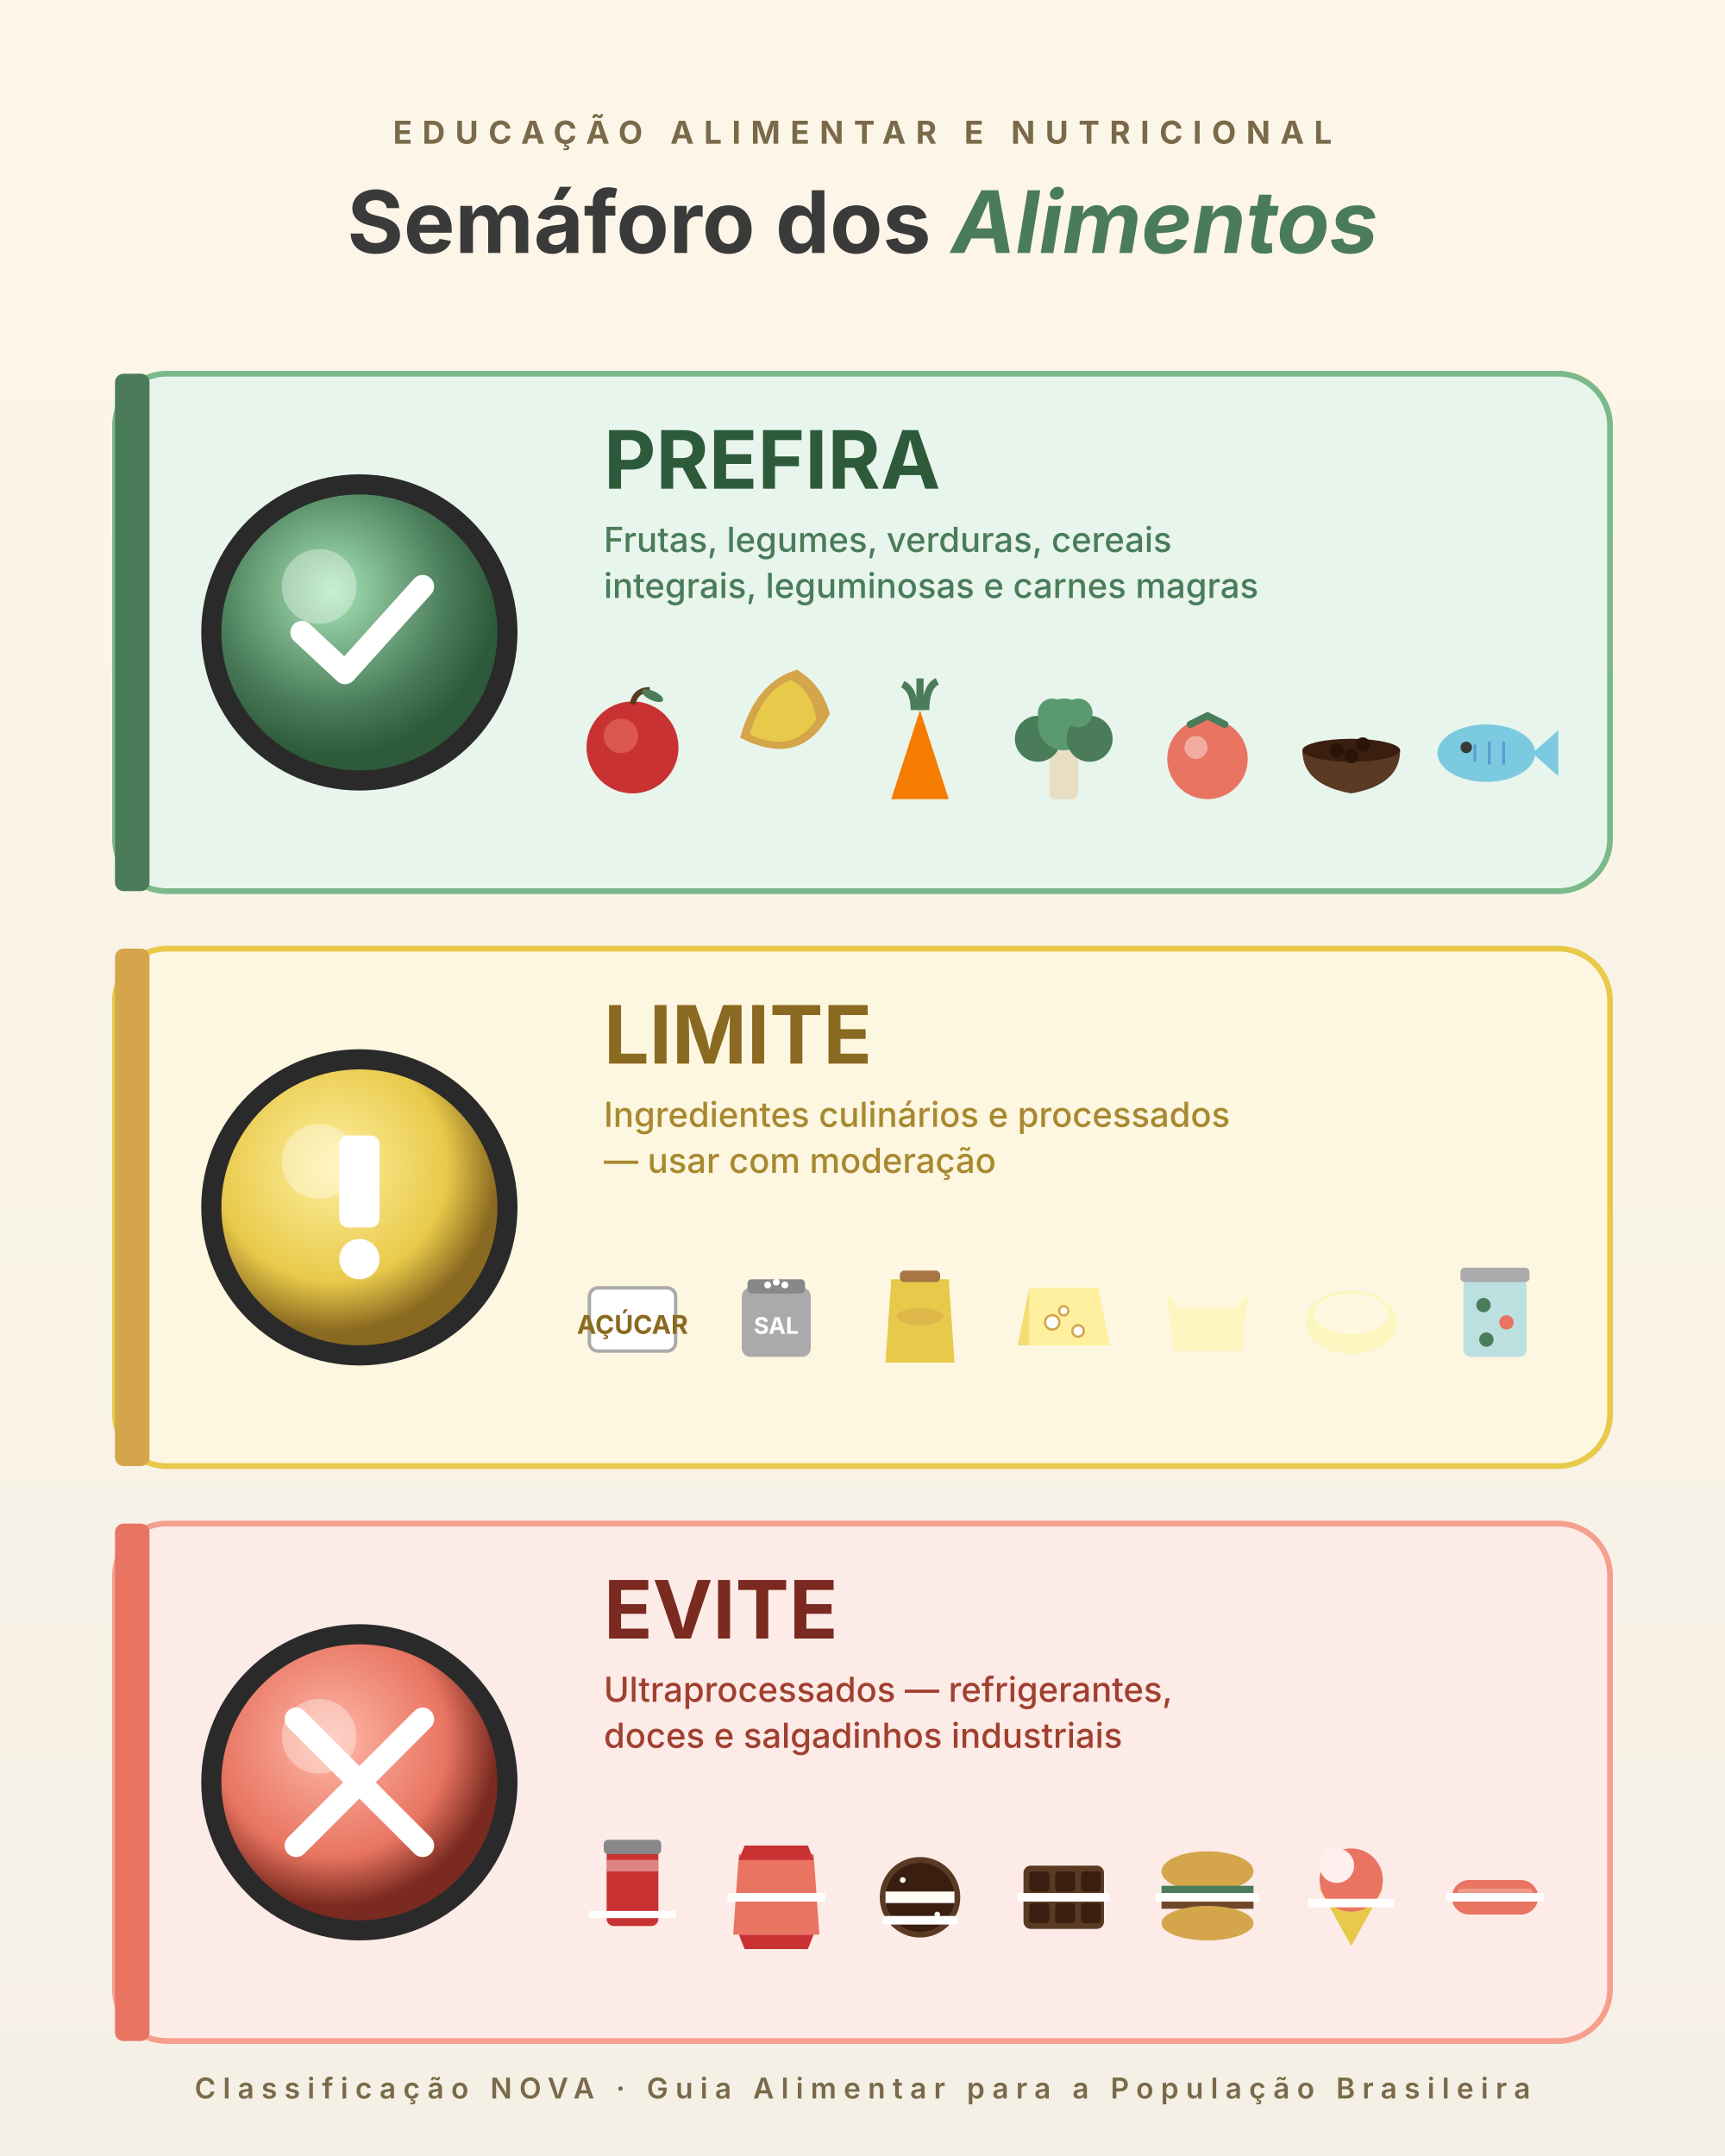
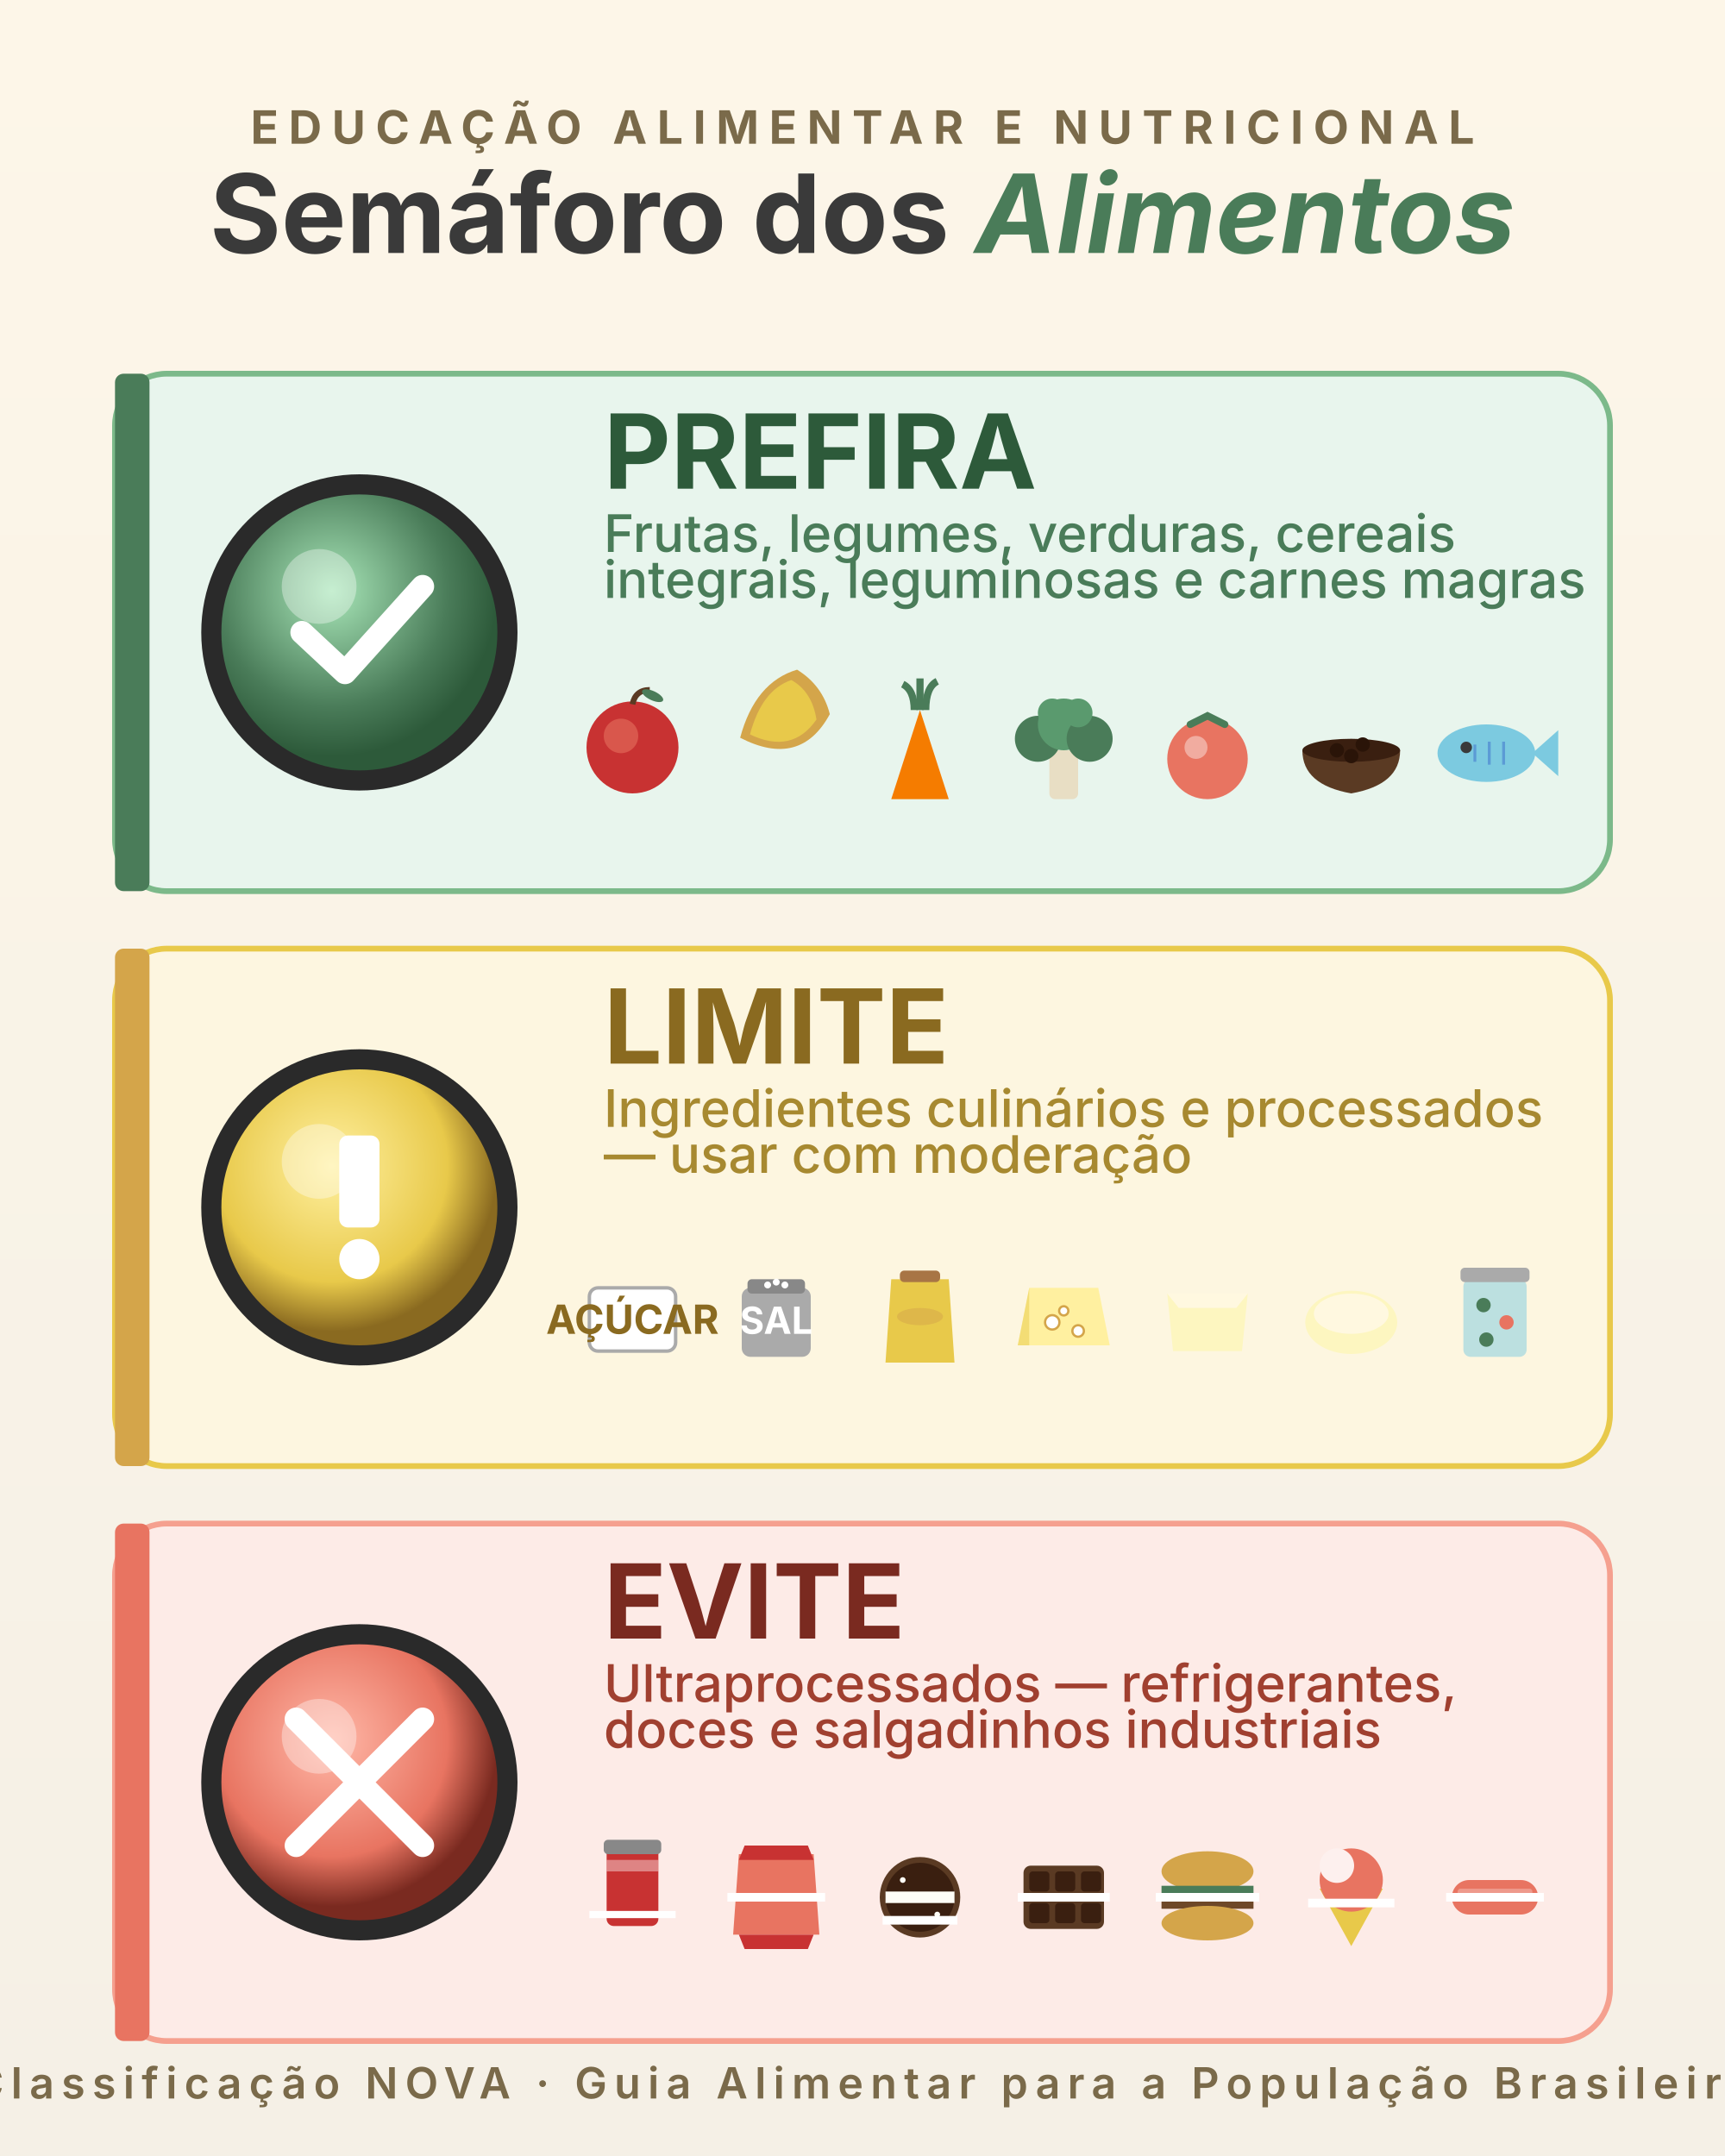
<svg xmlns="http://www.w3.org/2000/svg" viewBox="0 0 600 750">
  <defs>
    <linearGradient id="bg-ean" x1="0" x2="0" y1="0" y2="1">
      <stop offset="0" stop-color="#fdf6e8" />
      <stop offset="1" stop-color="#f5f0e6" />
    </linearGradient>
    <radialGradient id="luz-verde" cx="40%" cy="35%" r="60%">
      <stop offset="0" stop-color="#a8e6b8" />
      <stop offset="0.7" stop-color="#4A7C59" />
      <stop offset="1" stop-color="#2d5a3a" />
    </radialGradient>
    <radialGradient id="luz-amarela" cx="40%" cy="35%" r="60%">
      <stop offset="0" stop-color="#fff0a0" />
      <stop offset="0.7" stop-color="#E8C94A" />
      <stop offset="1" stop-color="#8a6a20" />
    </radialGradient>
    <radialGradient id="luz-vermelha" cx="40%" cy="35%" r="60%">
      <stop offset="0" stop-color="#ffb8a8" />
      <stop offset="0.7" stop-color="#E87461" />
      <stop offset="1" stop-color="#7a2a20" />
    </radialGradient>
  </defs>
  <rect width="600" height="750" fill="url(#bg-ean)" />
-   <text x="300" y="50" text-anchor="middle" font-family="Inter,sans-serif" font-size="11" font-weight="700" letter-spacing="3.5" fill="#7a6a4a">EDUCAÇÃO ALIMENTAR E NUTRICIONAL</text>
-   <text x="300" y="88" text-anchor="middle" font-family="Inter,sans-serif" font-size="30" font-weight="700" fill="#3a3a3a">Semáforo dos <tspan font-style="italic" fill="#4A7C59">Alimentos</tspan>
+   <text x="300" y="50" text-anchor="middle" font-family="Inter,sans-serif" font-size="16" font-weight="700" letter-spacing="3.5" fill="#7a6a4a">EDUCAÇÃO ALIMENTAR E NUTRICIONAL</text>
+   <text x="300" y="88" text-anchor="middle" font-family="Inter,sans-serif" font-size="38" font-weight="700" fill="#3a3a3a">Semáforo dos <tspan font-style="italic" fill="#4A7C59">Alimentos</tspan>
  </text>
  <g transform="translate(40,130)">
    <rect width="520" height="180" rx="18" fill="#e8f5ed" stroke="#7CB98A" stroke-width="2" />
    <rect width="12" height="180" rx="3" fill="#4A7C59" />
    <g transform="translate(85,90)">
      <circle r="55" fill="#2a2a2a" />
      <circle r="48" fill="url(#luz-verde)" />
      <circle cx="-14" cy="-16" r="13" fill="#fff" opacity="0.35" />
      <path d="M-20 0 L -5 14 L 22 -16" stroke="white" stroke-width="8" fill="none" stroke-linecap="round" stroke-linejoin="round" />
    </g>
-     <text x="170" y="40" font-family="Inter,sans-serif" font-size="28" font-weight="700" fill="#2d5a3a">PREFIRA</text>
-     <text x="170" y="62" font-family="Inter,sans-serif" font-size="12" font-weight="500" fill="#4A7C59">Frutas, legumes, verduras, cereais</text>
-     <text x="170" y="78" font-family="Inter,sans-serif" font-size="12" font-weight="500" fill="#4A7C59">integrais, leguminosas e carnes magras</text>
+     <text x="170" y="40" font-family="Inter,sans-serif" font-size="36" font-weight="700" fill="#2d5a3a">PREFIRA</text>
+     <text x="170" y="62" font-family="Inter,sans-serif" font-size="18" font-weight="500" fill="#4A7C59">Frutas, legumes, verduras, cereais</text>
+     <text x="170" y="78" font-family="Inter,sans-serif" font-size="18" font-weight="500" fill="#4A7C59">integrais, leguminosas e carnes magras</text>
    <g transform="translate(180,130)">
      <g transform="translate(0,0)">
        <circle cx="0" cy="0" r="16" fill="#c83232" />
        <circle cx="-4" cy="-4" r="6" fill="#e87461" opacity="0.55" />
        <path d="M0 -15 Q 1 -20 6 -20" stroke="#5a3a23" stroke-width="2" fill="none" />
        <ellipse cx="7" cy="-18" rx="4" ry="1.6" fill="#4A7C59" transform="rotate(25 7 -18)" />
      </g>
      <g transform="translate(50,0) rotate(15)">
        <path d="M-13 0 Q -13 -20 0 -28 Q 10 -25 15 -16 Q 10 5 -13 0 Z" fill="#D4A54A" />
        <path d="M-10 -2 Q -10 -18 -1 -24 Q 7 -22 11 -13 Q 6 1 -10 -2 Z" fill="#E8C94A" />
      </g>
      <g transform="translate(100,0)">
        <path d="M0 -13 L 10 18 L -10 18 Z" fill="#f57c00" />
        <path d="M-2 -13 Q -2 -20 -6 -22" stroke="#4A7C59" stroke-width="2.5" fill="none" />
        <path d="M2 -13 Q 2 -21 6 -23" stroke="#4A7C59" stroke-width="2.5" fill="none" />
        <path d="M0 -13 Q 0 -22 0 -24" stroke="#4A7C59" stroke-width="2.5" fill="none" />
      </g>
      <g transform="translate(150,3)">
        <rect x="-5" y="-2" width="10" height="17" rx="2" fill="#e8dec4" />
        <circle cx="-9" cy="-6" r="8" fill="#4A7C59" />
        <circle cx="0" cy="-11" r="9" fill="#5A9A6E" />
        <circle cx="9" cy="-6" r="8" fill="#4A7C59" />
        <circle cx="-4" cy="-15" r="5" fill="#5A9A6E" />
        <circle cx="5" cy="-15" r="5" fill="#5A9A6E" />
      </g>
      <g transform="translate(200,2)">
        <circle cx="0" cy="2" r="14" fill="#E87461" />
        <circle cx="-4" cy="-2" r="4" fill="#fff" opacity="0.4" />
        <path d="M-6 -10 L 0 -13 L 6 -10" stroke="#4A7C59" stroke-width="2.5" fill="none" stroke-linecap="round" />
      </g>
      <g transform="translate(250,3)">
        <path d="M-17 -2 Q -17 10 0 13 Q 17 10 17 -2 Z" fill="#5a3a23" />
        <ellipse cx="0" cy="-2" rx="17" ry="4" fill="#3a1f10" />
        <circle cx="-5" cy="-2" r="2.5" fill="#2a1408" />
        <circle cx="4" cy="-4" r="2.5" fill="#2a1408" />
        <circle cx="0" cy="0" r="2.5" fill="#2a1408" />
      </g>
      <g transform="translate(300,2)">
        <ellipse cx="-3" cy="0" rx="17" ry="10" fill="#7ccae0" />
        <path d="M13 0 L 22 -8 L 22 8 Z" fill="#7ccae0" />
        <circle cx="-10" cy="-2" r="2" fill="#3a3a3a" />
        <line x1="-7" y1="-3" x2="-7" y2="3" stroke="#5b9bd5" stroke-width="1" />
        <line x1="-2" y1="-4" x2="-2" y2="4" stroke="#5b9bd5" stroke-width="1" />
        <line x1="3" y1="-4" x2="3" y2="4" stroke="#5b9bd5" stroke-width="1" />
      </g>
    </g>
  </g>
  <g transform="translate(40,330)">
    <rect width="520" height="180" rx="18" fill="#fdf6e0" stroke="#E8C94A" stroke-width="2" />
    <rect width="12" height="180" rx="3" fill="#D4A54A" />
    <g transform="translate(85,90)">
      <circle r="55" fill="#2a2a2a" />
      <circle r="48" fill="url(#luz-amarela)" />
      <circle cx="-14" cy="-16" r="13" fill="#fff" opacity="0.35" />
      <rect x="-7" y="-25" width="14" height="32" rx="3" fill="#fff" />
      <circle cx="0" cy="18" r="7" fill="#fff" />
    </g>
-     <text x="170" y="40" font-family="Inter,sans-serif" font-size="28" font-weight="700" fill="#8a6a20">LIMITE</text>
-     <text x="170" y="62" font-family="Inter,sans-serif" font-size="12" font-weight="500" fill="#a78930">Ingredientes culinários e processados</text>
-     <text x="170" y="78" font-family="Inter,sans-serif" font-size="12" font-weight="500" fill="#a78930">— usar com moderação</text>
+     <text x="170" y="40" font-family="Inter,sans-serif" font-size="36" font-weight="700" fill="#8a6a20">LIMITE</text>
+     <text x="170" y="62" font-family="Inter,sans-serif" font-size="18" font-weight="500" fill="#a78930">Ingredientes culinários e processados</text>
+     <text x="170" y="78" font-family="Inter,sans-serif" font-size="18" font-weight="500" fill="#a78930">— usar com moderação</text>
    <g transform="translate(180,130)">
      <g transform="translate(0,0)">
        <rect x="-15" y="-12" width="30" height="22" rx="3" fill="#fff" stroke="#aaa" stroke-width="1.2" />
-         <text x="0" y="4" text-anchor="middle" font-family="Inter,sans-serif" font-size="9" font-weight="700" fill="#8a6a20">AÇÚCAR</text>
+         <text x="0" y="4" text-anchor="middle" font-family="Inter,sans-serif" font-size="14" font-weight="700" fill="#8a6a20">AÇÚCAR</text>
      </g>
      <g transform="translate(50,0)">
        <rect x="-12" y="-12" width="24" height="24" rx="3" fill="#aaa" />
        <rect x="-10" y="-15" width="20" height="5" rx="1.5" fill="#888" />
        <circle cx="-3" cy="-13" r="1.2" fill="#fff" />
        <circle cx="3" cy="-13" r="1.2" fill="#fff" />
        <circle cx="0" cy="-14" r="1.2" fill="#fff" />
-         <text x="0" y="4" text-anchor="middle" font-family="Inter,sans-serif" font-size="8" font-weight="700" fill="#fff">SAL</text>
+         <text x="0" y="4" text-anchor="middle" font-family="Inter,sans-serif" font-size="13" font-weight="700" fill="#fff">SAL</text>
      </g>
      <g transform="translate(100,0)">
        <path d="M-10 -15 L 10 -15 L 12 14 L -12 14 Z" fill="#E8C94A" />
        <rect x="-7" y="-18" width="14" height="4" rx="1.5" fill="#a87545" />
        <ellipse cx="0" cy="-2" rx="8" ry="3" fill="#D4A54A" opacity="0.5" />
      </g>
      <g transform="translate(150,0)">
        <path d="M-16 8 L 16 8 L 12 -12 L -12 -12 Z" fill="#fff0a0" />
        <path d="M-16 8 L -12 -12 L -12 8 Z" fill="#E8C94A" opacity="0.5" />
        <circle cx="-4" cy="0" r="2.5" fill="#fff" stroke="#D4A54A" stroke-width="0.8" />
        <circle cx="5" cy="3" r="2" fill="#fff" stroke="#D4A54A" stroke-width="0.8" />
        <circle cx="0" cy="-4" r="1.6" fill="#fff" stroke="#D4A54A" stroke-width="0.8" />
      </g>
      <g transform="translate(200,0)">
        <path d="M-14 -10 L 14 -10 L 12 10 L -12 10 Z" fill="#fdf6c0" />
        <path d="M-14 -10 L 14 -10 L 10 -5 L -10 -5 Z" fill="#fff8e0" />
      </g>
      <g transform="translate(250,0)">
        <ellipse cx="0" cy="0" rx="16" ry="11" fill="#fdf6c0" />
        <ellipse cx="0" cy="-3" rx="13" ry="7" fill="#fff8e0" />
      </g>
      <g transform="translate(300,0)">
        <rect x="-11" y="-15" width="22" height="27" rx="2.5" fill="#7ccae0" opacity="0.5" />
        <rect x="-12" y="-19" width="24" height="5" rx="1.5" fill="#aaa" />
        <circle cx="-4" cy="-6" r="2.5" fill="#4A7C59" />
        <circle cx="4" cy="0" r="2.5" fill="#E87461" />
        <circle cx="-3" cy="6" r="2.5" fill="#4A7C59" />
      </g>
    </g>
  </g>
  <g transform="translate(40,530)">
    <rect width="520" height="180" rx="18" fill="#fdebe7" stroke="#F5A08F" stroke-width="2" />
    <rect width="12" height="180" rx="3" fill="#E87461" />
    <g transform="translate(85,90)">
      <circle r="55" fill="#2a2a2a" />
      <circle r="48" fill="url(#luz-vermelha)" />
      <circle cx="-14" cy="-16" r="13" fill="#fff" opacity="0.35" />
      <line x1="-22" y1="-22" x2="22" y2="22" stroke="white" stroke-width="8" stroke-linecap="round" />
      <line x1="22" y1="-22" x2="-22" y2="22" stroke="white" stroke-width="8" stroke-linecap="round" />
    </g>
-     <text x="170" y="40" font-family="Inter,sans-serif" font-size="28" font-weight="700" fill="#7a2a20">EVITE</text>
-     <text x="170" y="62" font-family="Inter,sans-serif" font-size="12" font-weight="500" fill="#a04030">Ultraprocessados — refrigerantes,</text>
-     <text x="170" y="78" font-family="Inter,sans-serif" font-size="12" font-weight="500" fill="#a04030">doces e salgadinhos industriais</text>
+     <text x="170" y="40" font-family="Inter,sans-serif" font-size="36" font-weight="700" fill="#7a2a20">EVITE</text>
+     <text x="170" y="62" font-family="Inter,sans-serif" font-size="18" font-weight="500" fill="#a04030">Ultraprocessados — refrigerantes,</text>
+     <text x="170" y="78" font-family="Inter,sans-serif" font-size="18" font-weight="500" fill="#a04030">doces e salgadinhos industriais</text>
    <g transform="translate(180,130)">
      <g transform="translate(0,0)">
        <rect x="-9" y="-18" width="18" height="28" rx="2.5" fill="#c83232" />
        <rect x="-10" y="-20" width="20" height="5" rx="1.5" fill="#888" />
        <rect x="-9" y="-13" width="18" height="4" fill="#fff" opacity="0.4" />
        <line x1="-15" y1="6" x2="15" y2="6" stroke="#fff" stroke-width="2.5" />
      </g>
      <g transform="translate(50,0)">
        <path d="M-13 -15 L 13 -15 L 15 13 L -15 13 Z" fill="#E87461" />
        <path d="M-11 -18 L 11 -18 L 13 -13 L -13 -13 Z" fill="#c83232" />
        <path d="M11 18 L -11 18 L -13 13 L 13 13 Z" fill="#c83232" />
        <line x1="-17" y1="0" x2="17" y2="0" stroke="#fff" stroke-width="3" />
      </g>
      <g transform="translate(100,0)">
        <circle cx="0" cy="0" r="14" fill="#5a3a23" />
        <circle cx="0" cy="0" r="12" fill="#3a1f10" />
        <rect x="-12" y="-2" width="24" height="4" fill="#fefdf6" />
        <circle cx="-6" cy="-6" r="1" fill="#fefdf6" />
        <circle cx="6" cy="6" r="1" fill="#fefdf6" />
        <line x1="-13" y1="8" x2="13" y2="8" stroke="#fff" stroke-width="3" />
      </g>
      <g transform="translate(150,0)">
        <rect x="-14" y="-11" width="28" height="22" rx="2.5" fill="#5a3a23" />
        <rect x="-12" y="-9" width="7" height="7" rx="1.2" fill="#3a1f10" />
        <rect x="-3" y="-9" width="7" height="7" rx="1.2" fill="#3a1f10" />
        <rect x="6" y="-9" width="7" height="7" rx="1.2" fill="#3a1f10" />
        <rect x="-12" y="2" width="7" height="7" rx="1.2" fill="#3a1f10" />
        <rect x="-3" y="2" width="7" height="7" rx="1.2" fill="#3a1f10" />
        <rect x="6" y="2" width="7" height="7" rx="1.2" fill="#3a1f10" />
        <line x1="-16" y1="0" x2="16" y2="0" stroke="#fff" stroke-width="3" />
      </g>
      <g transform="translate(200,0)">
        <ellipse cx="0" cy="-9" rx="16" ry="7" fill="#D4A54A" />
        <rect x="-16" y="-4" width="32" height="4" fill="#4A7C59" />
        <rect x="-16" y="0" width="32" height="4" fill="#6e4828" />
        <ellipse cx="0" cy="9" rx="16" ry="6" fill="#D4A54A" />
        <line x1="-18" y1="0" x2="18" y2="0" stroke="#fff" stroke-width="3" />
      </g>
      <g transform="translate(250,0)">
        <path d="M-11 -3 L 11 -3 L 0 17 Z" fill="#E8C94A" />
        <circle cx="0" cy="-6" r="11" fill="#E87461" />
        <circle cx="-5" cy="-11" r="6" fill="#fdf0ee" />
        <line x1="-15" y1="2" x2="15" y2="2" stroke="#fff" stroke-width="3" />
      </g>
      <g transform="translate(300,0)">
        <rect x="-15" y="-6" width="30" height="12" rx="6" fill="#E87461" />
        <rect x="-13" y="-3" width="26" height="3" rx="1" fill="#fdf0ee" opacity="0.3" />
        <line x1="-17" y1="0" x2="17" y2="0" stroke="#fff" stroke-width="3" />
      </g>
    </g>
  </g>
-   <text x="300" y="730" text-anchor="middle" font-family="Inter,sans-serif" font-size="10" font-weight="600" letter-spacing="2.5" fill="#7a6a4a">Classificação NOVA · Guia Alimentar para a População Brasileira</text>
+   <text x="300" y="730" text-anchor="middle" font-family="Inter,sans-serif" font-size="15" font-weight="600" letter-spacing="2.5" fill="#7a6a4a">Classificação NOVA · Guia Alimentar para a População Brasileira</text>
</svg>
